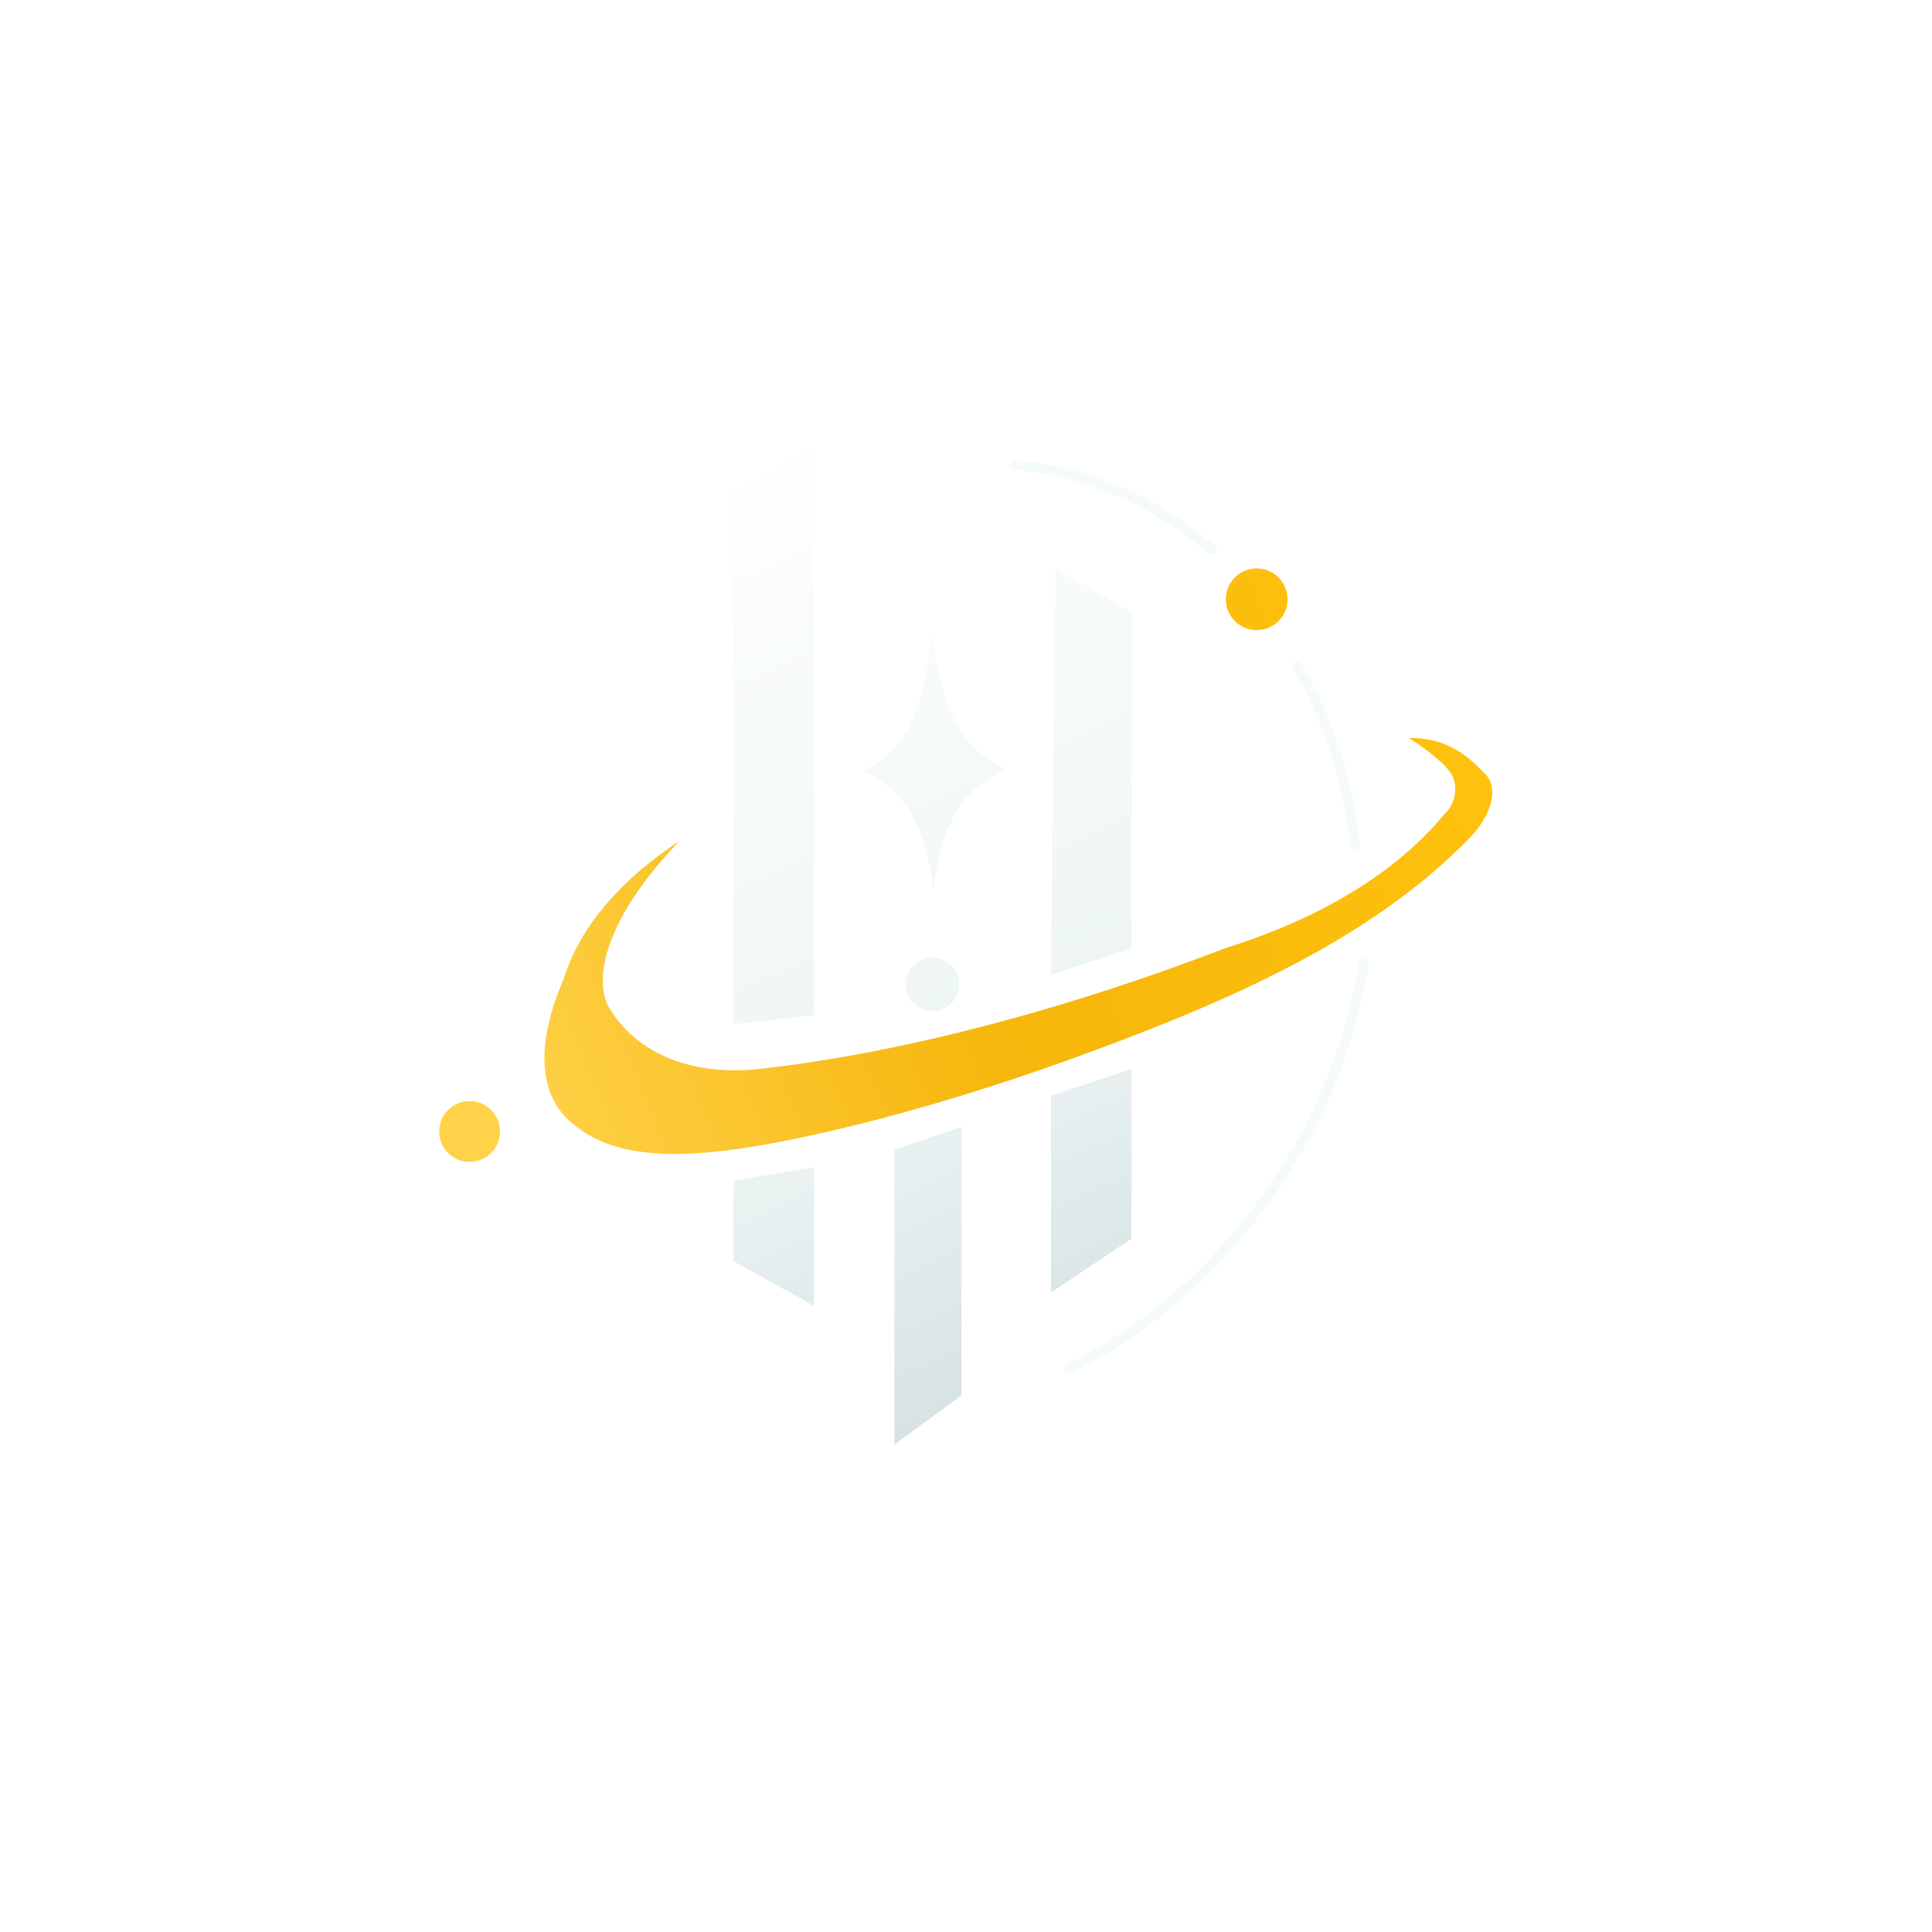
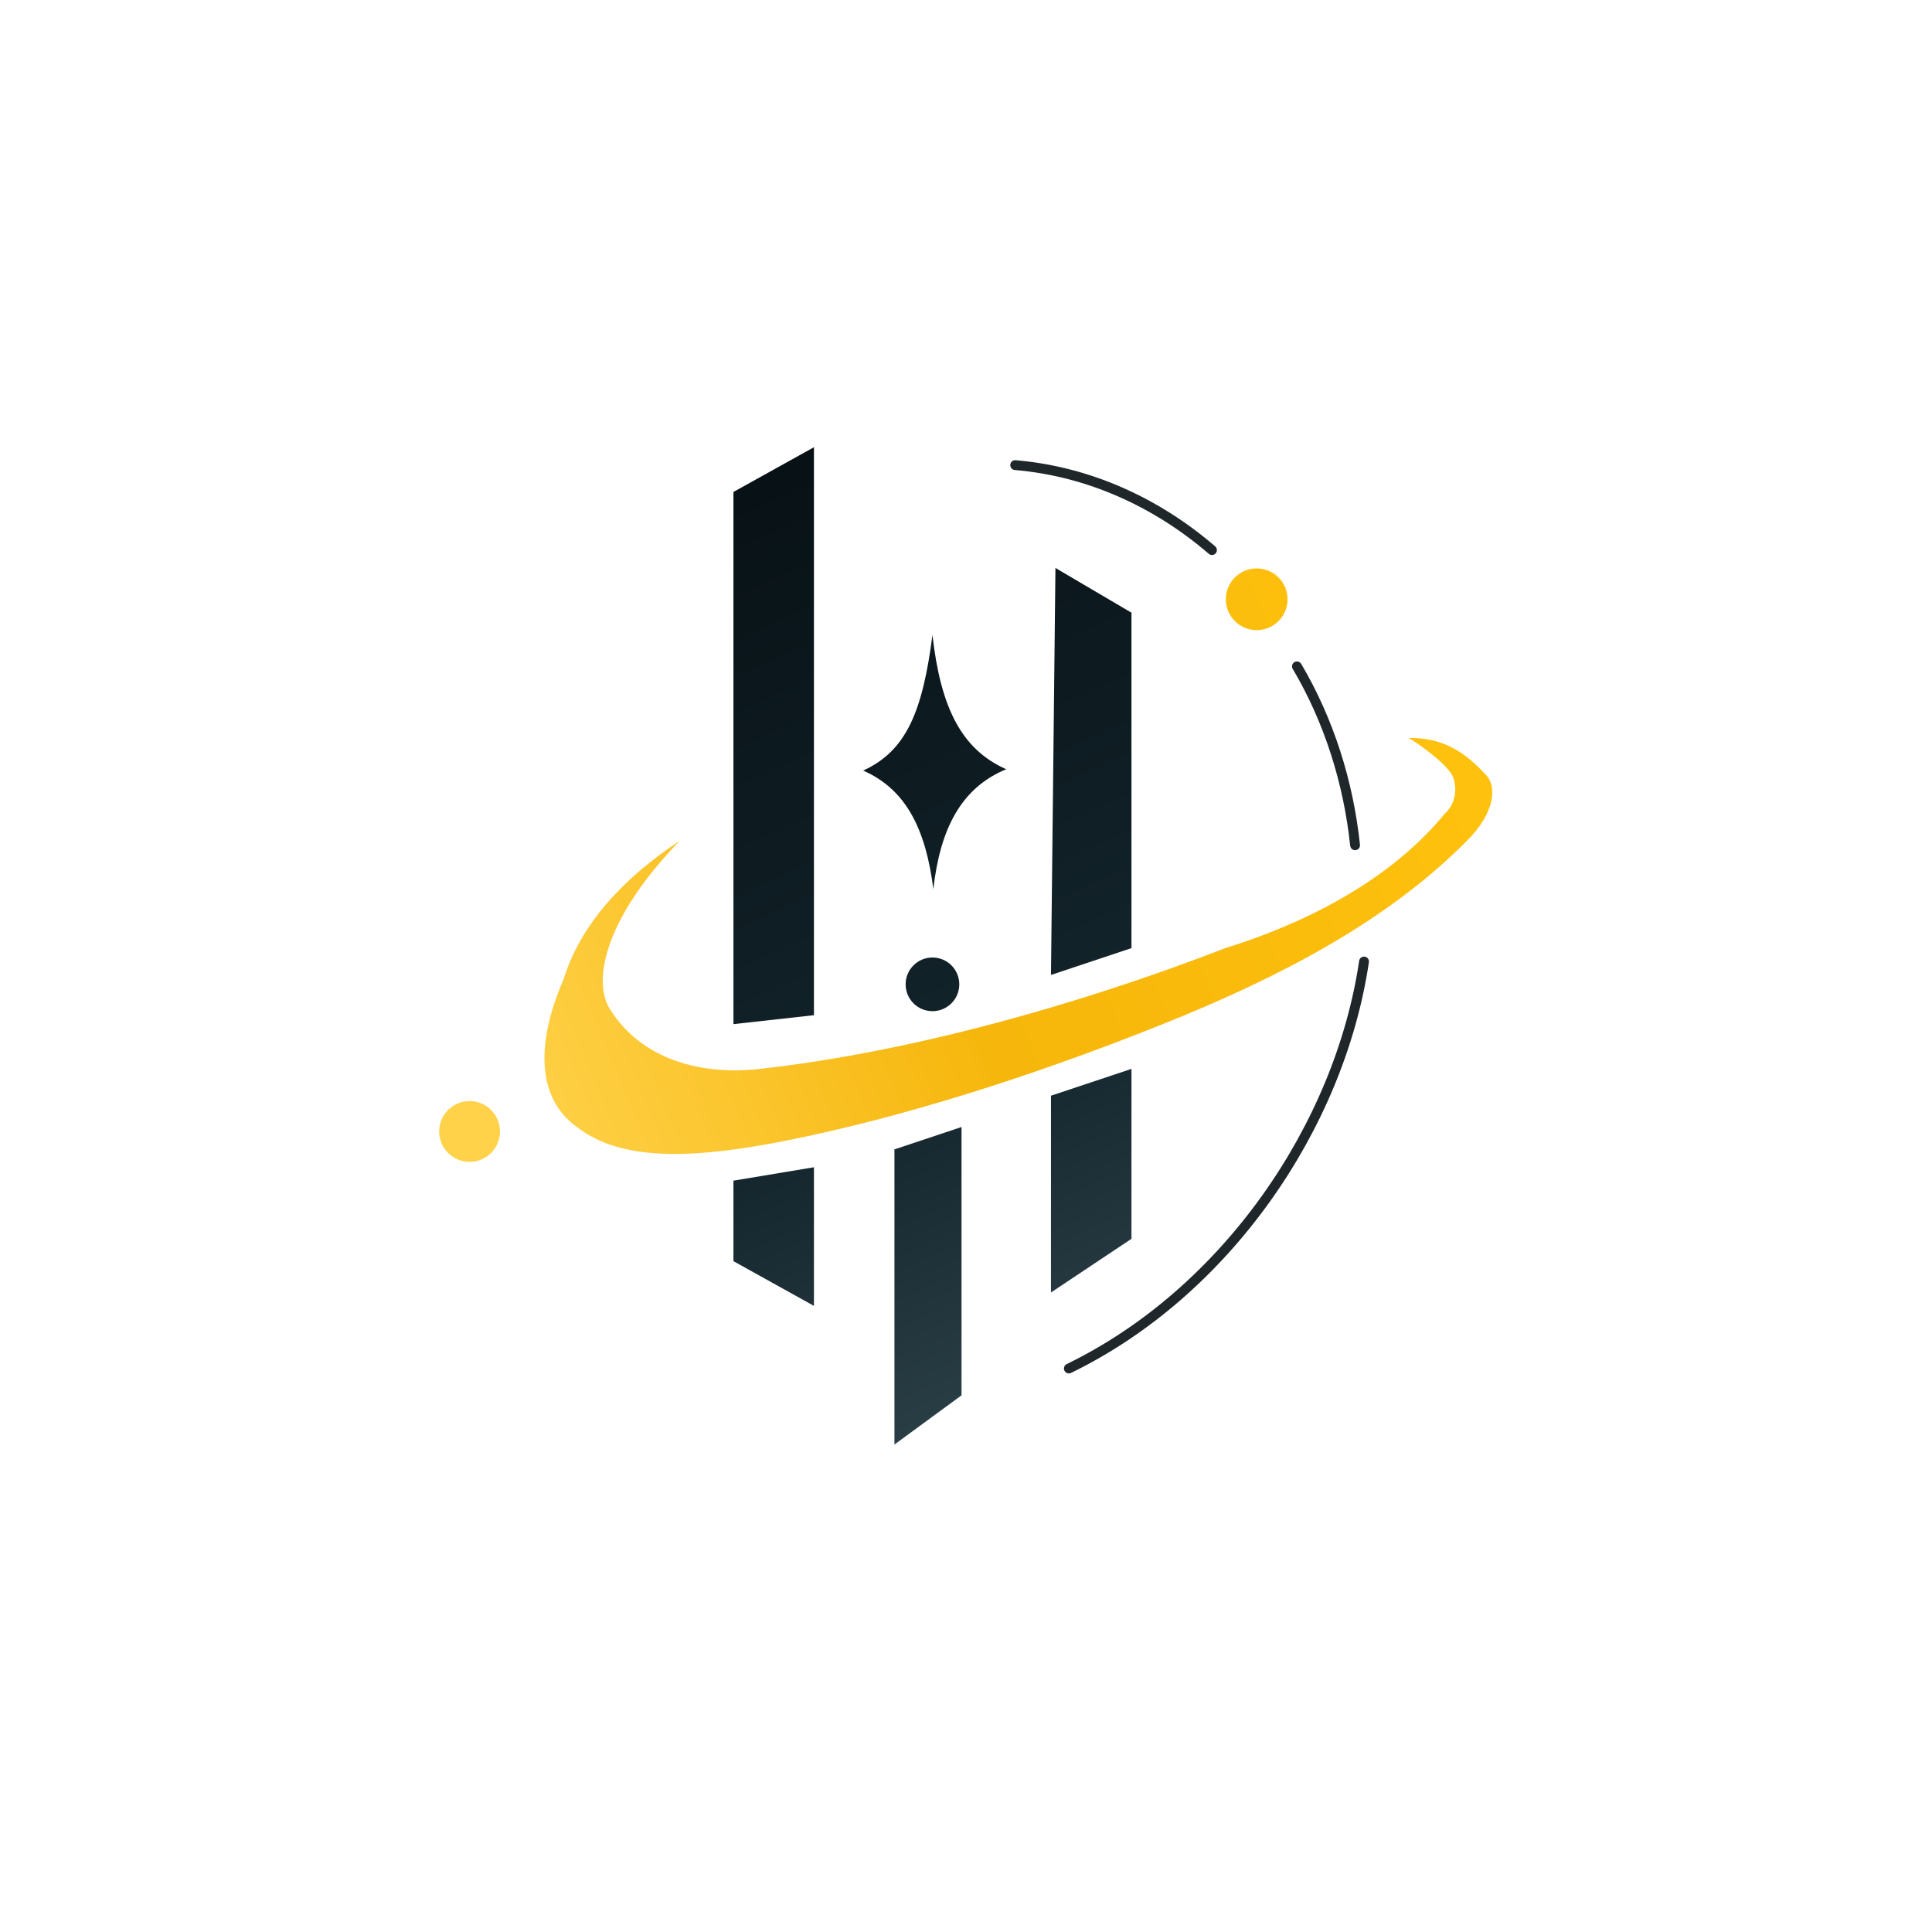
<svg xmlns="http://www.w3.org/2000/svg" viewBox="0 0 432 432" role="img" aria-labelledby="title desc">
  <defs>
    <linearGradient id="towerFill" x1="162" y1="99" x2="262" y2="323" gradientUnits="userSpaceOnUse">
-       <stop offset="0" stop-color="#ffffff" />
-       <stop offset="0.58" stop-color="#eef5f5" />
-       <stop offset="1" stop-color="#cfdcdd" />
+       <stop offset="0" stop-color="#071014" />
+       <stop offset="0.58" stop-color="#12232a" />
+       <stop offset="1" stop-color="#31464d" />
    </linearGradient>
    <linearGradient id="goldFill" x1="117" y1="258" x2="336" y2="166" gradientUnits="userSpaceOnUse">
      <stop offset="0" stop-color="#ffd24a" />
      <stop offset="0.45" stop-color="#f6b60b" />
      <stop offset="1" stop-color="#ffc20d" />
    </linearGradient>
  </defs>
  <g id="hyperion-mark" fill="none" fill-rule="evenodd">
-     <g id="orbit-arcs" stroke="#f4fbfb" stroke-width="2.2" stroke-linecap="round" stroke-linejoin="round" opacity="0.95">
+     <g id="orbit-arcs" stroke="#071014" stroke-width="2.2" stroke-linecap="round" stroke-linejoin="round" opacity="0.9">
      <path d="M227 104c16.5 1.4 31.7 8.4 44 19" />
      <path d="M290 149c7.1 12 11.5 25.8 13 40" />
      <path d="M305 215c-5.5 37.1-31 74-66 91" />
    </g>
    <g id="pillars" fill="url(#towerFill)">
      <path d="M182 100 164 110v119l18-2z" />
      <path d="M164 264v18l18 10v-31z" />
      <path d="M215 252 200 257v66l15-11z" />
      <path d="M236 127 253 137v75l-18 6z" />
      <path d="M253 239 235 245v44l18-12z" />
    </g>
    <g id="star-and-core" fill="url(#towerFill)">
      <path d="M208.5 142c1.8 15.9 6.3 25.5 16.5 30-10.2 4.2-14.8 13.5-16.3 26.8-1.7-13.4-6.1-22.3-15.7-26.5 9.7-4.4 13.3-13.3 15.5-30.3z" />
      <circle cx="208.5" cy="220.1" r="6" />
    </g>
    <g id="gold-orbit" fill="url(#goldFill)">
      <circle cx="281" cy="134" r="6.9" />
      <circle cx="105" cy="253" r="6.8" />
      <path d="M332 173c-5.7-6.2-10.8-8-17-8 4.8 3 9.4 6.9 10 9 .9 2.8.3 5.9-2 8-10.4 12.7-27.2 23.2-49 30-32.9 12.7-70.2 23.2-104 27-15 1.7-27.7-3.2-34-14-3.4-6.6-.2-20.3 16-37-12.7 8.4-22.2 18.7-26 31-6.2 14.3-6 26.6 3 33 10.3 8.1 27.4 6.9 47 3 25.1-5 54.3-14.1 84-26 25.4-10.2 49.8-22.6 68-41 6.3-6.2 6.9-12.4 4-15z" />
    </g>
  </g>
</svg>
